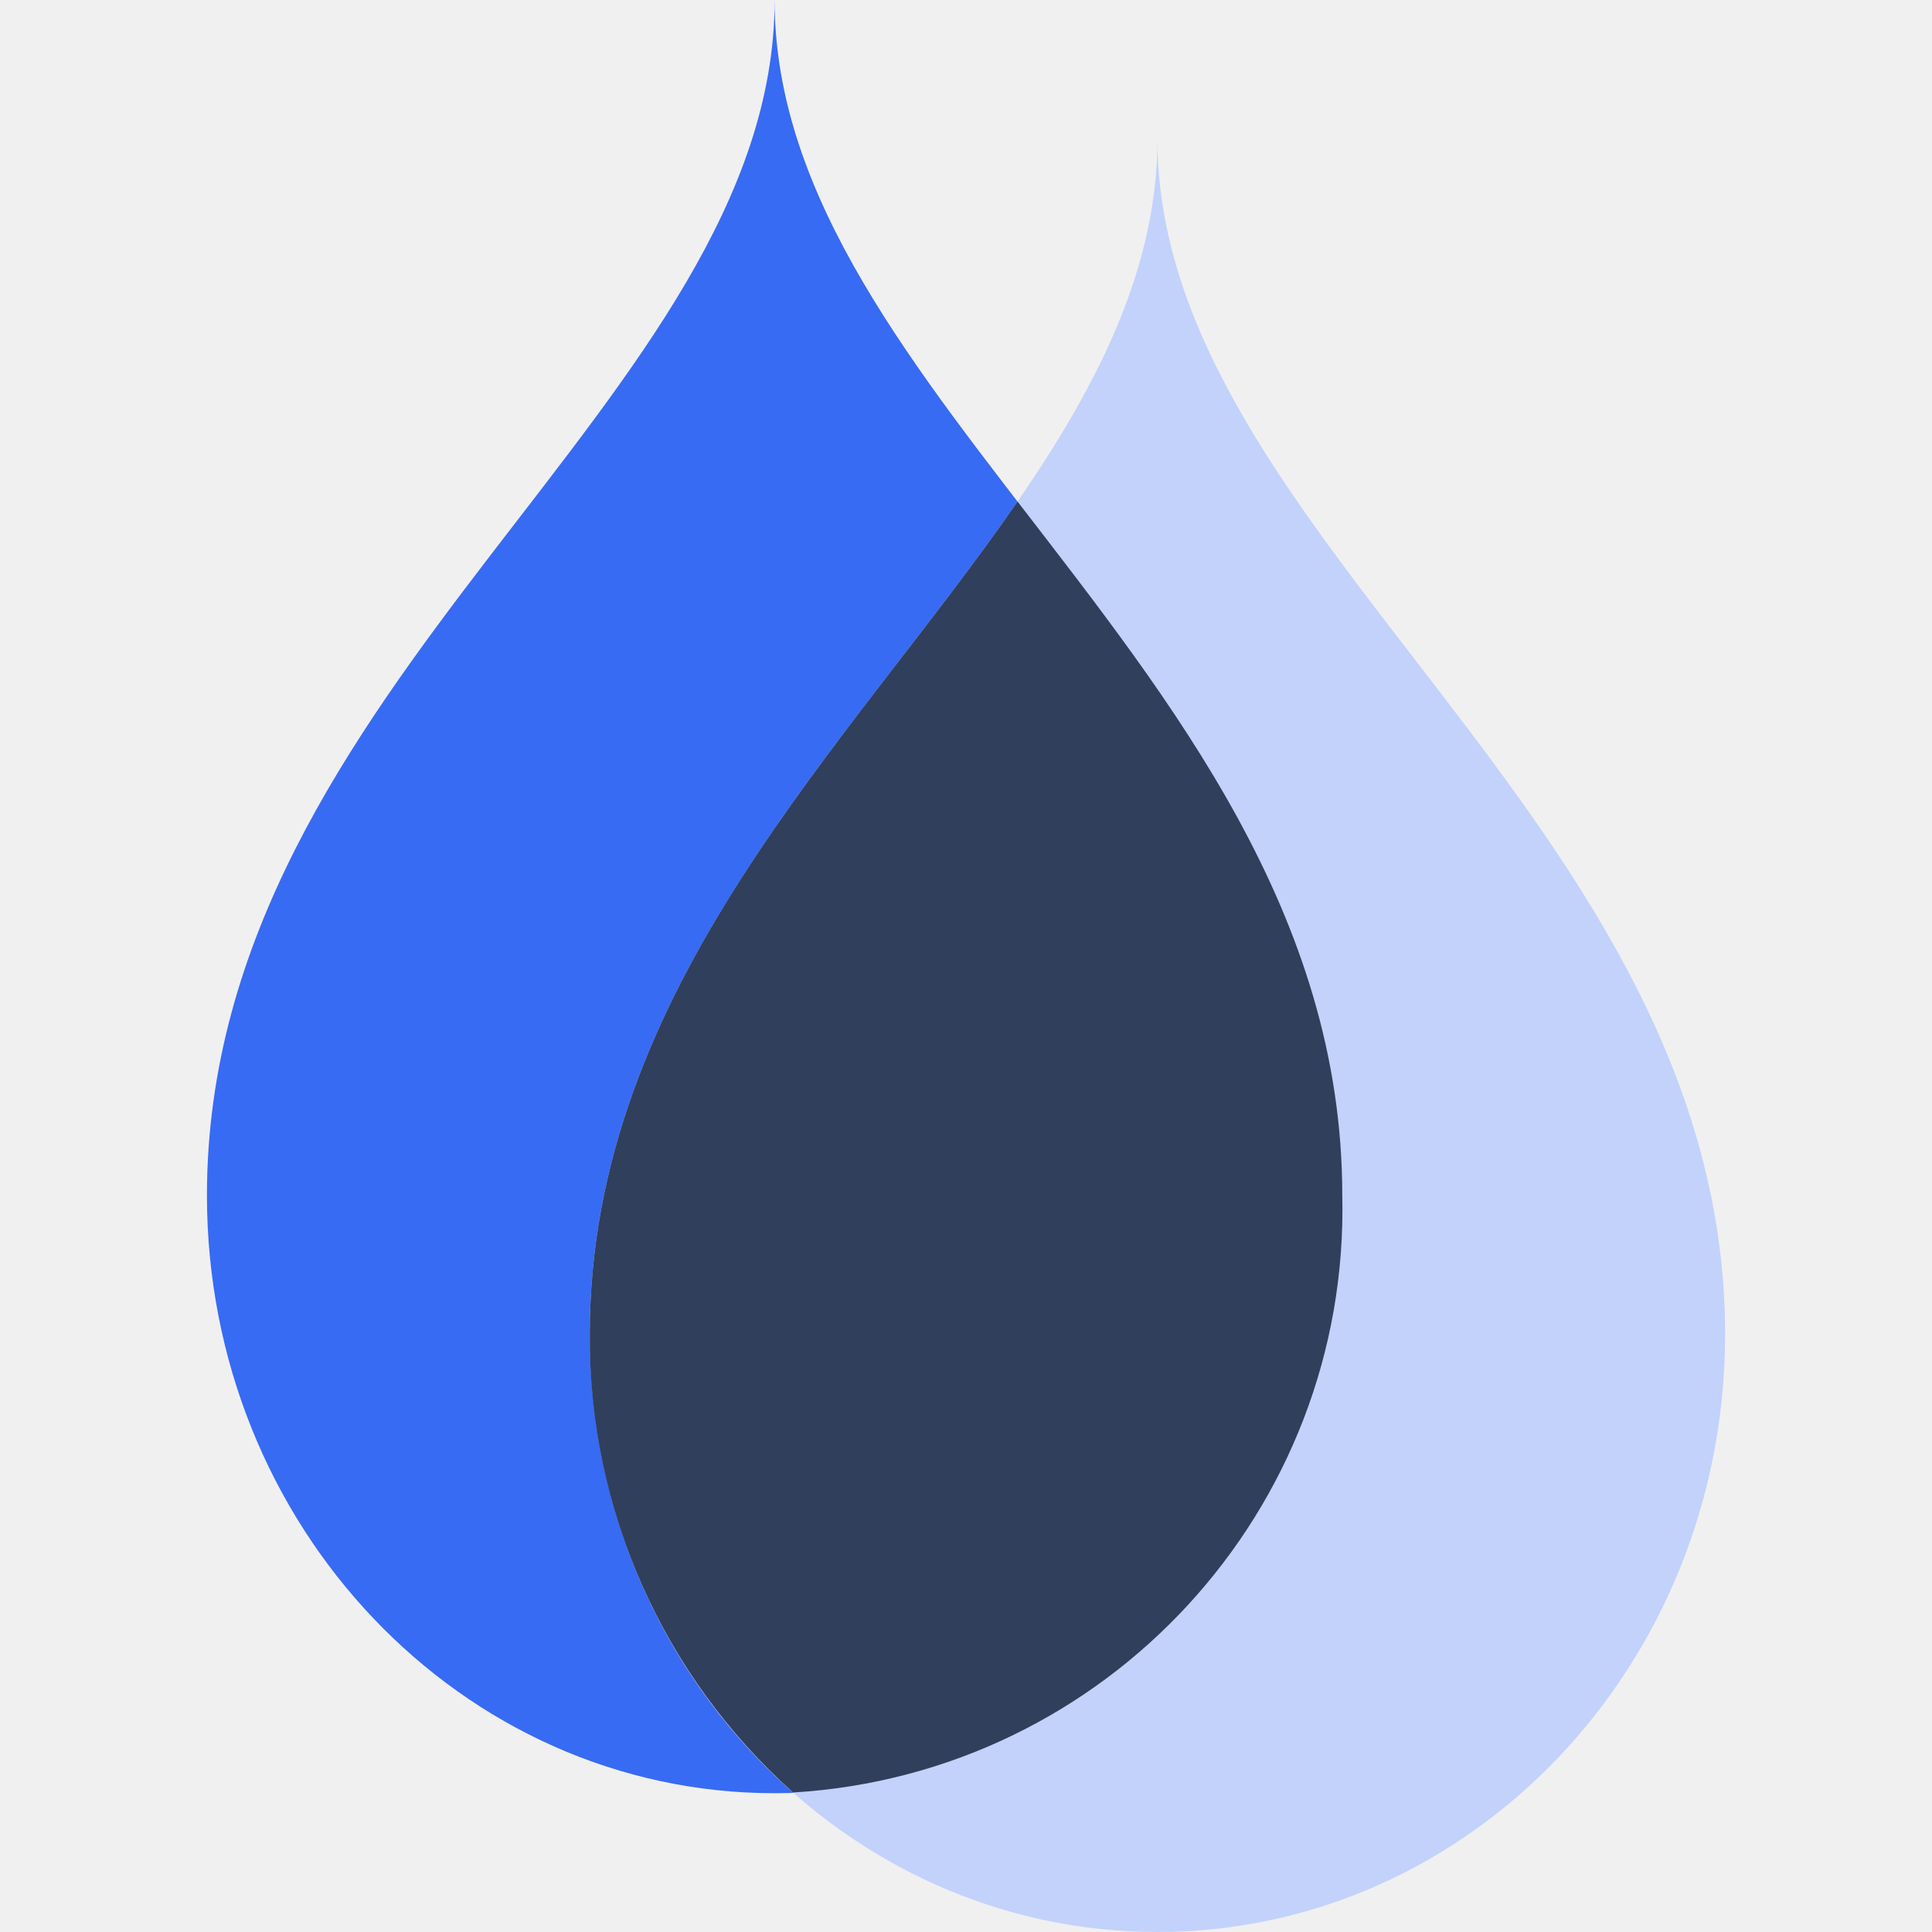
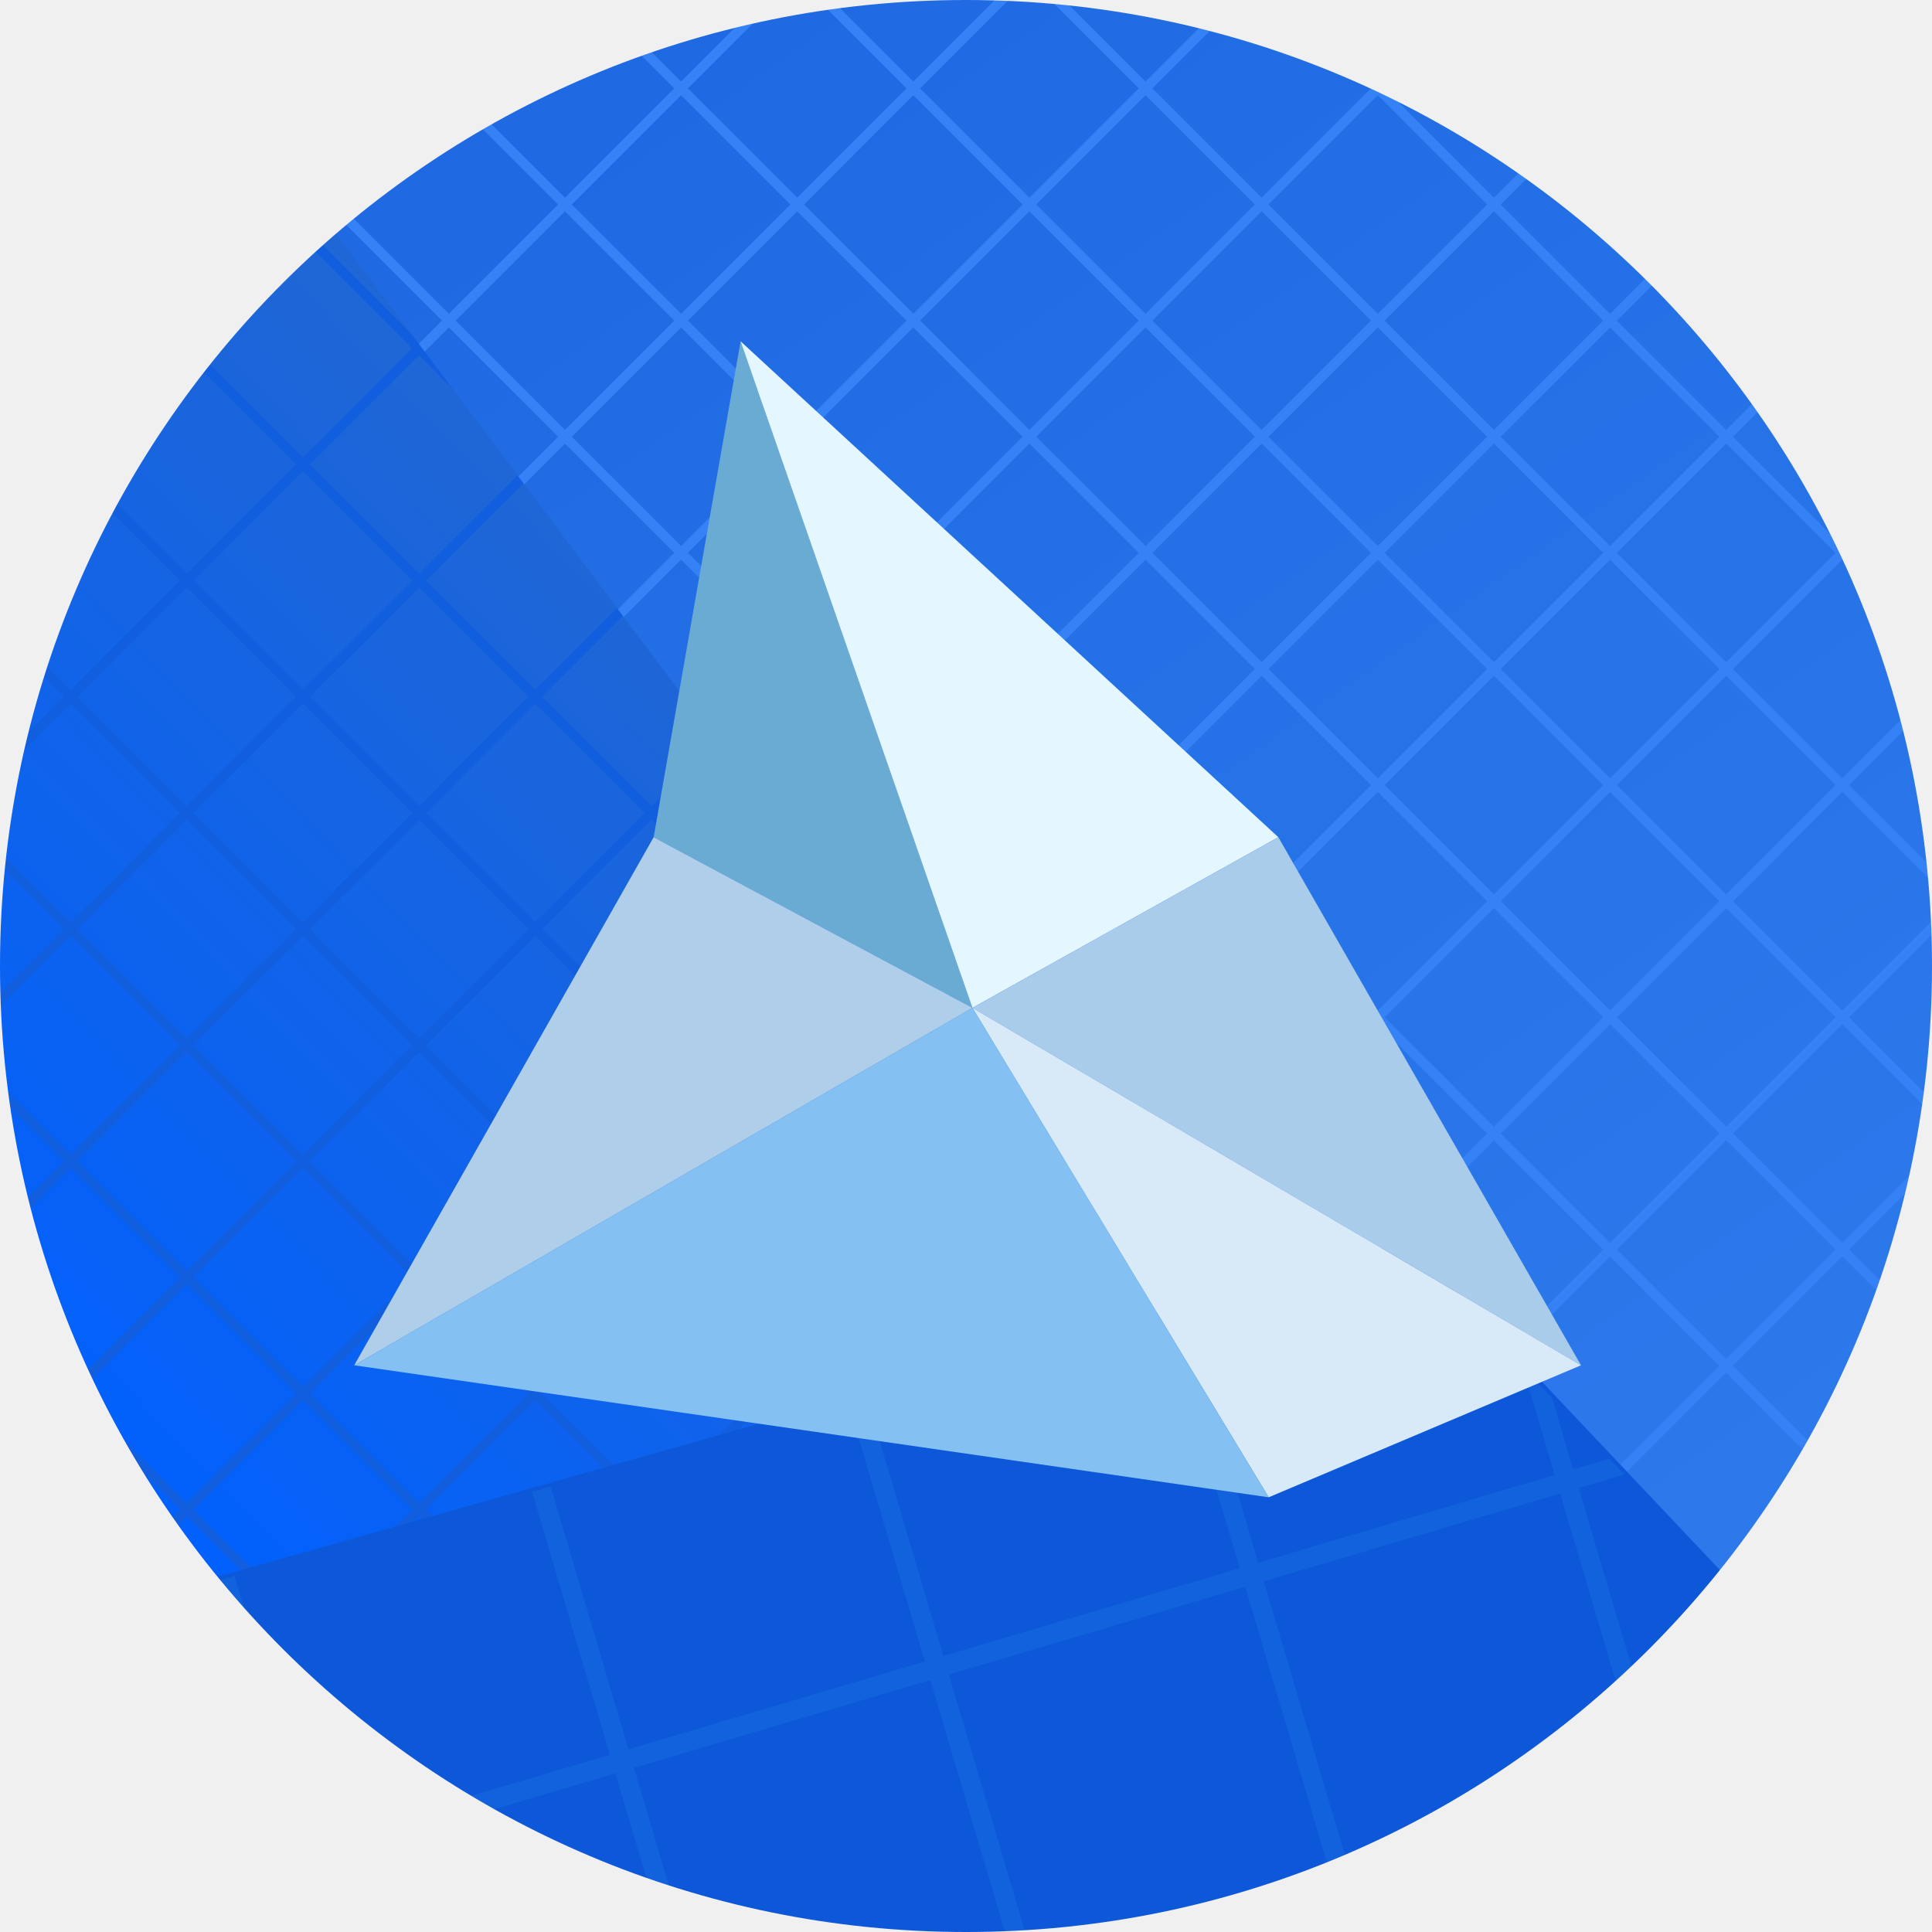
- <svg xmlns="http://www.w3.org/2000/svg" width="32" height="32" class="icon" viewBox="0 0 1024 1024">
-   <path fill="#386BF3" d="M410.558.109c0 210.974-300.876 361.752-300.876 633.548 0 174.943 134.704 316.787 300.876 316.787s300.877-141.817 300.877-316.787C711.408 361.752 410.558 210.974 410.558.109" />
-   <path fill="#C3D2FB" d="M613.469 73.665c0 211.055-300.877 361.914-300.877 633.547C312.592 882.156 447.296 1024 613.47 1024s300.876-141.817 300.876-316.788C914.29 435.58 613.469 284.72 613.469 73.665" />
-   <path fill="#303F5B" d="M312.592 707.212c0-183.713 137.636-312.171 226.723-441.39 81.702 106.112 172.12 218.74 172.12 367.726A309.755 309.755 0 0 1 420.36 950.064a323.1 323.1 0 0 1-107.769-242.852z" />
+ <svg xmlns="http://www.w3.org/2000/svg" width="32" height="32" viewBox="0 0 256 256">
+   <defs>
+     <linearGradient id="IconifyId192859d077a5137d1093" x1="0%" x2="37.75%" y1="73.25%" y2="36.583%">
+       <stop offset="0%" stop-color="#0060FF" />
+       <stop offset="100%" stop-color="#1F66D6" />
+     </linearGradient>
+     <linearGradient id="IconifyId192859d077a5137d1094" x1="34.722%" x2="92.014%" y1="0%" y2="90.75%">
+       <stop offset="0%" stop-color="#1F6AE2" />
+       <stop offset="100%" stop-color="#2E7BED" />
+     </linearGradient>
+     <linearGradient id="IconifyId192859d077a5137d1095" x1="76.5%" x2="0%" y1="48.265%" y2="54.819%">
+       <stop offset="0%" stop-color="#0D57D9" />
+       <stop offset="100%" stop-color="#0D57D9" />
+     </linearGradient>
+     <path id="IconifyId192859d077a5137d1096" d="M234.667 256V0H0l192 256z" />
+     <path id="IconifyId192859d077a5137d1097" d="M186.453 0L0 52.693v38.4h256V73.6z" />
+     <circle id="IconifyId192859d077a5137d1098" cx="128" cy="128" r="128" />
+   </defs>
+   <mask id="IconifyId192859d077a5137d1099" fill="#fff">
+     <use href="#IconifyId192859d077a5137d1098" />
+   </mask>
+   <g mask="url(#IconifyId192859d077a5137d1099)">
+     <path fill="url(#IconifyId192859d077a5137d1093)" d="M378.169 325.99v-256h-256v255.787z" transform="translate(-122.169 -69.99)" />
+     <path fill="#115EDE" d="m-112.514 120.985l181.02-181.02l.904.906l-181.019 181.019zm15.385 15.387l181.02-181.02l.905.906l-181.02 181.02zm15.388 15.388L99.279-29.26l.904.905l-181.02 181.02zm15.386 15.385l181.02-181.02l.904.906l-181.02 181.02zm15.386 15.387l181.02-181.02l.905.906l-181.02 181.02zm15.388 15.388L145.439 16.9l.904.905l-181.02 181.02zm15.386 15.385l181.02-181.02l.904.906l-181.02 181.02zm15.386 15.387l181.02-181.02l.905.906l-181.02 181.02zm15.388 15.386l181.02-181.02l.904.906l-181.02 181.02zm15.386 15.387l181.02-181.02l.904.906l-181.02 181.02z" />
+     <path fill="#115EDE" d="m-122.169 84.782l.904-.905l181.02 181.02l-.906.905zm15.386-15.387l.905-.905L75.141 249.51l-.906.904zm15.388-15.386l.905-.905l181.02 181.02l-.906.904zm15.386-15.387l.905-.905l181.02 181.02l-.906.904zm15.387-15.387l.905-.905l181.02 181.02l-.906.904zm15.386-15.386l.905-.905l181.02 181.02l-.906.904zm15.387-15.387l.904-.905l181.02 181.02l-.906.905zm15.387-15.387l.905-.905l181.02 181.02l-.906.904zM.924-38.311l.905-.905l181.02 181.02l-.906.904zm15.387-15.387l.905-.905l181.02 181.02l-.906.904zm15.386-15.387l.904-.905l181.02 181.02l-.906.904z" />
+     <path fill="url(#IconifyId192859d077a5137d1094)" d="M378.169 325.99v-256H143.502l192 256z" transform="translate(-122.169 -69.99)" />
+     <g transform="translate(-122.169 -69.99) translate(143.502 69.99)">
+       <mask id="IconifyId192859d077a5137d1100" fill="#fff">
+         <use href="#IconifyId192859d077a5137d1096" />
+       </mask>
+       <g fill="#3582F7" mask="url(#IconifyId192859d077a5137d1100)">
+         <path d="m-52.972 40.373l181.02-181.02l.904.906L-52.067 41.278zM100.893 194.24l181.02-181.02l.905.906l-181.02 181.02zM-37.587 55.76l181.02-181.02l.905.906l-181.02 181.02zm153.868 153.868l181.02-181.02l.904.905l-181.02 181.02zm-138.48-138.48l181.02-181.02l.904.905l-181.02 181.02zm153.866 153.865l181.02-181.02l.904.906l-181.02 181.02zM-6.812 86.533l181.02-181.02l.904.906L-5.907 87.438zM147.053 240.4l181.02-181.02l.905.906l-181.02 181.02zM8.573 101.92L189.593-79.1l.905.906l-181.02 181.02zm153.868 153.866l181.02-181.02l.904.906l-181.02 181.02zM23.961 117.308l181.02-181.02l.904.905l-181.02 181.02zm153.866 153.865l181.02-181.02l.904.906l-181.02 181.02zm-138.48-138.48l181.02-181.02l.904.906l-181.02 181.02zM193.213 286.56l181.02-181.02l.905.906l-181.02 181.02zM54.733 148.08l181.02-181.02l.905.906l-181.02 181.02zm153.868 153.866l181.02-181.02l.904.906l-181.02 181.02zm-138.48-138.48l181.02-181.02l.904.906l-181.02 181.02zm153.866 153.867l181.02-181.02l.904.906l-181.02 181.02zm-138.48-138.48l181.02-181.02l.904.906l-181.02 181.02z" />
+         <path d="m-62.627 4.169l.905-.905l332.17 332.17l-.904.906zm15.387-15.386l.905-.905l332.17 332.17l-.904.906zm15.387-15.388l.905-.905l332.17 332.17l-.905.906zm15.386-15.386l.905-.905l332.17 332.17l-.904.906zm15.386-15.387l.905-.905l332.17 332.17l-.904.906zm15.387-15.386l.905-.905l332.17 332.17l-.904.906zm15.387-15.387l.904-.905l332.17 332.17l-.904.906zm15.386-15.386l.905-.905l332.17 332.17l-.904.906zm15.387-15.387l.905-.905l332.17 332.17l-.905.905zm15.387-15.387l.905-.905l332.17 332.17l-.904.906zm15.386-15.386l.905-.905l332.17 332.17l-.904.906z" />
+       </g>
+     </g>
+     <path fill="url(#IconifyId192859d077a5137d1095)" stroke="#0D57D9" d="M308.622 234.897L122.169 287.59v38.4h256v-17.493z" transform="translate(-122.169 -69.99)" />
+     <g transform="translate(-122.169 -69.99) translate(122.169 234.897)">
+       <mask id="IconifyId192859d077a5137d1101" fill="#fff">
+         <use href="#IconifyId192859d077a5137d1097" />
+       </mask>
+       <g fill="#1362DD" mask="url(#IconifyId192859d077a5137d1101)">
+         <path d="M-92.725 73.628L398.19-71.789l.727 2.454L-91.998 76.082zm12.36 41.728L410.552-30.06l.727 2.454l-490.916 145.417zm12.36 41.728L422.912 11.668l.727 2.454l-490.916 145.416zm12.36 41.727L435.271 53.396l.727 2.454l-490.915 145.416z" />
+         <path d="m-75.143.781l2.454-.727L72.727 490.969l-2.454.727zm41.728-12.36l2.454-.727l145.416 490.915l-2.454.727zm41.727-12.36l2.454-.727l145.416 490.915l-2.454.727zM50.04-36.301l2.454-.727L197.91 453.887l-2.454.727zm41.728-12.36l2.454-.727l145.416 490.915l-2.454.727zm41.727-12.36l2.454-.727l145.416 490.915l-2.454.727zm41.728-12.36l2.454-.727l145.416 490.915l-2.454.727zm41.728-12.361l2.454-.727l145.416 490.915l-2.454.727z" />
+       </g>
+     </g>
+   </g>
+   <path fill="#6AABD4" d="m98.133 45.227l-11.52 65.707l42.24 22.613z" />
+   <path fill="#E4F6FE" d="M169.386 110.934L98.133 45.227l30.72 88.32z" />
+   <path fill="#A8CCE9" d="m169.386 110.934l-40.533 22.613l80.64 47.36z" />
+   <path fill="#D8E9F8" d="m209.493 180.907l-80.64-47.36l39.253 64.853z" />
+   <path fill="#84C1F2" d="m168.106 198.4l-39.253-64.853l-81.92 47.36z" />
+   <path fill="#AECEE9" d="m46.933 180.907l81.92-47.36l-42.24-22.613z" />
</svg>
